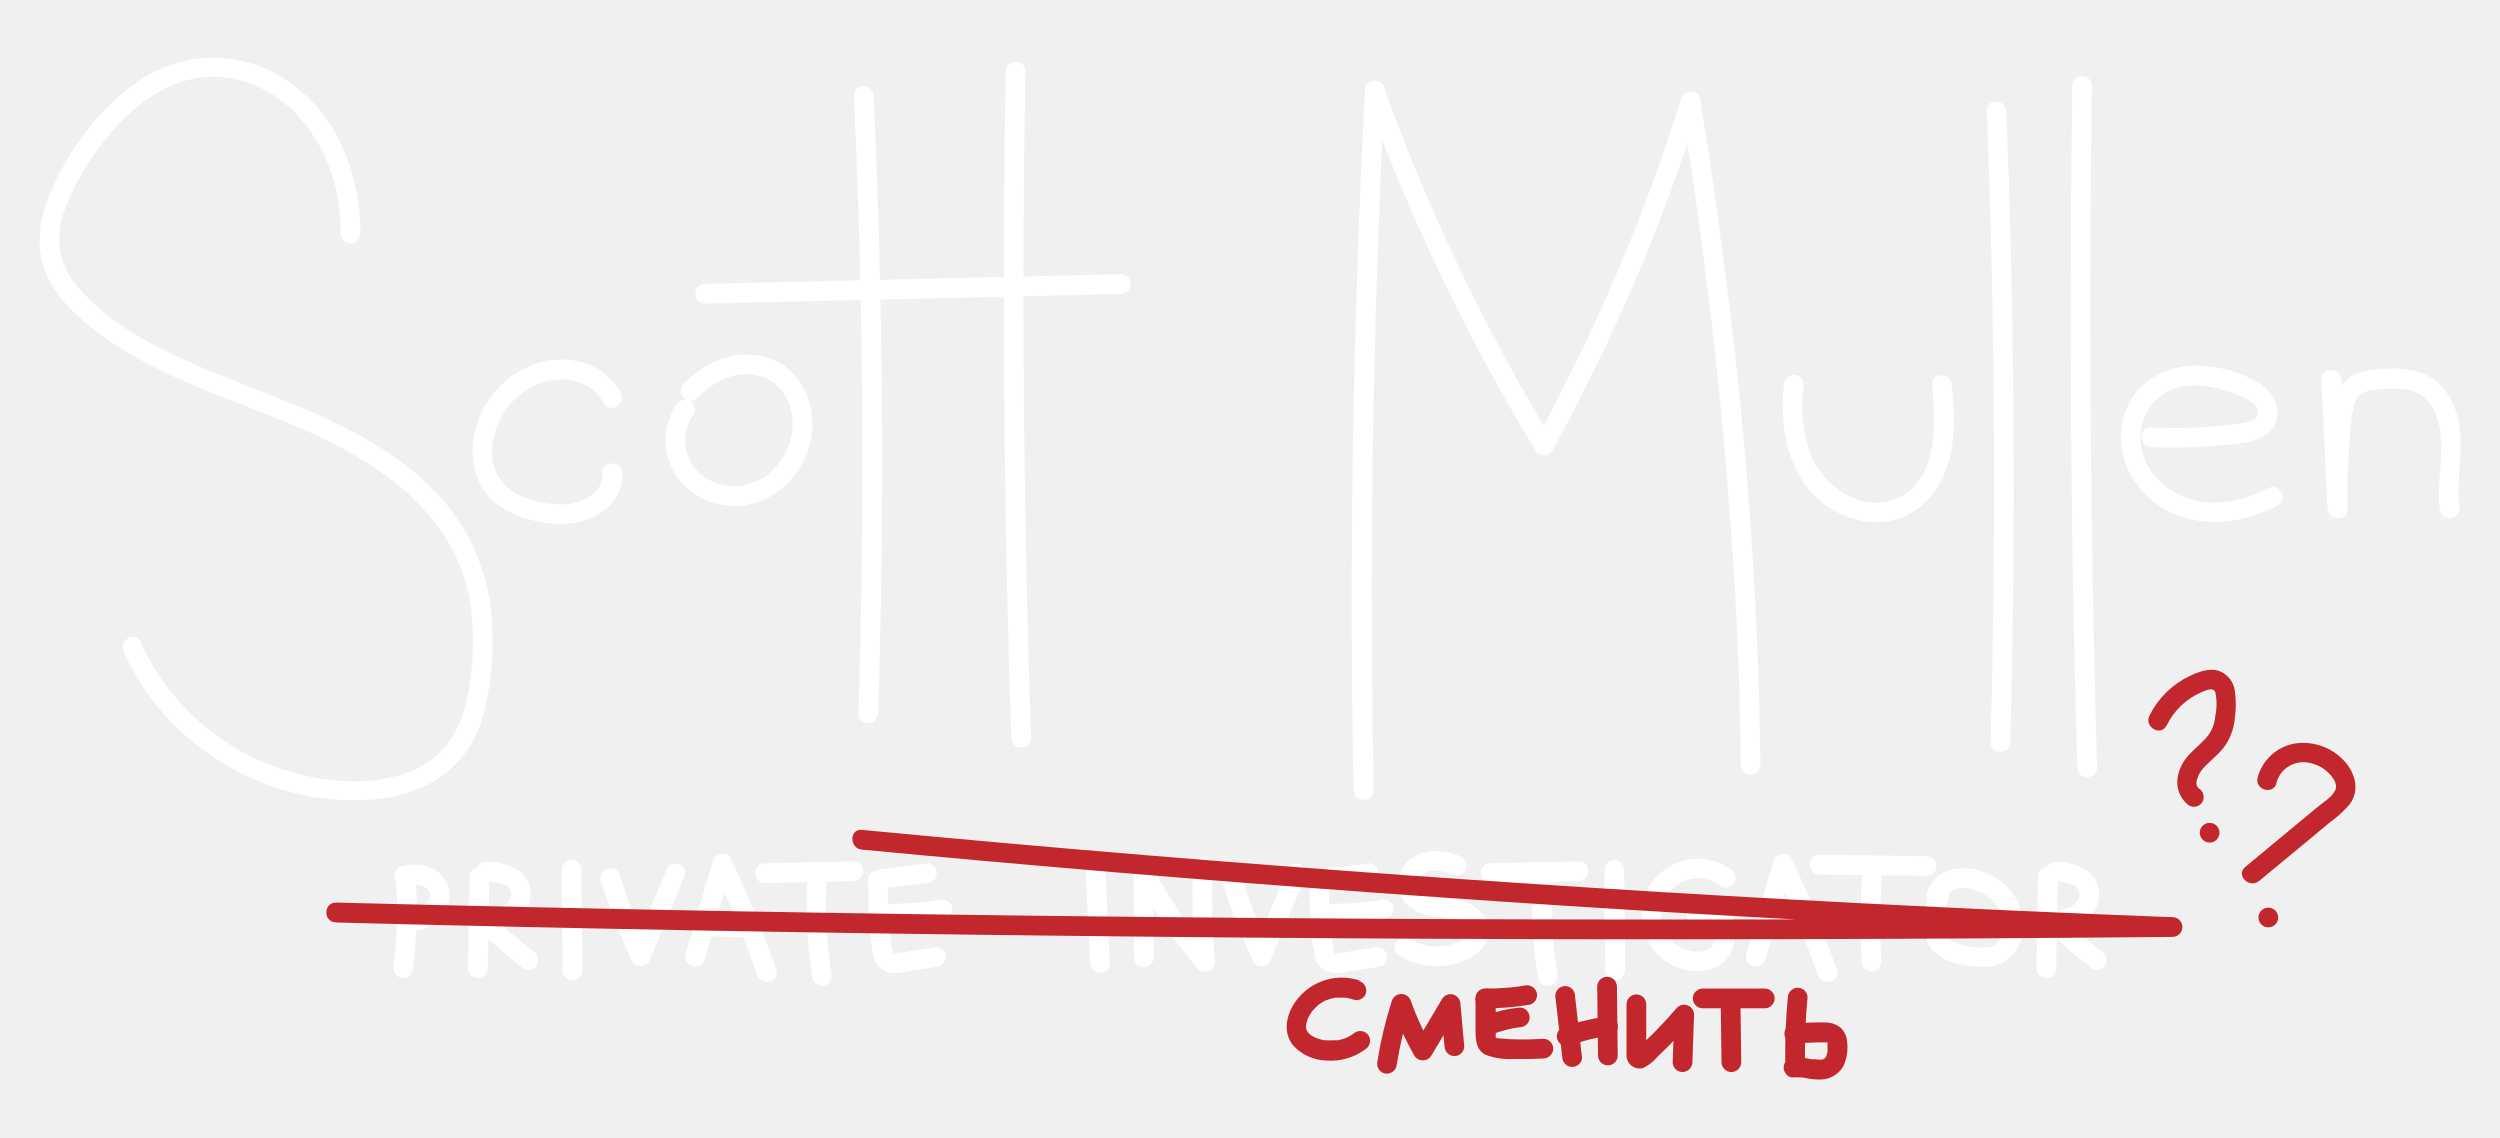
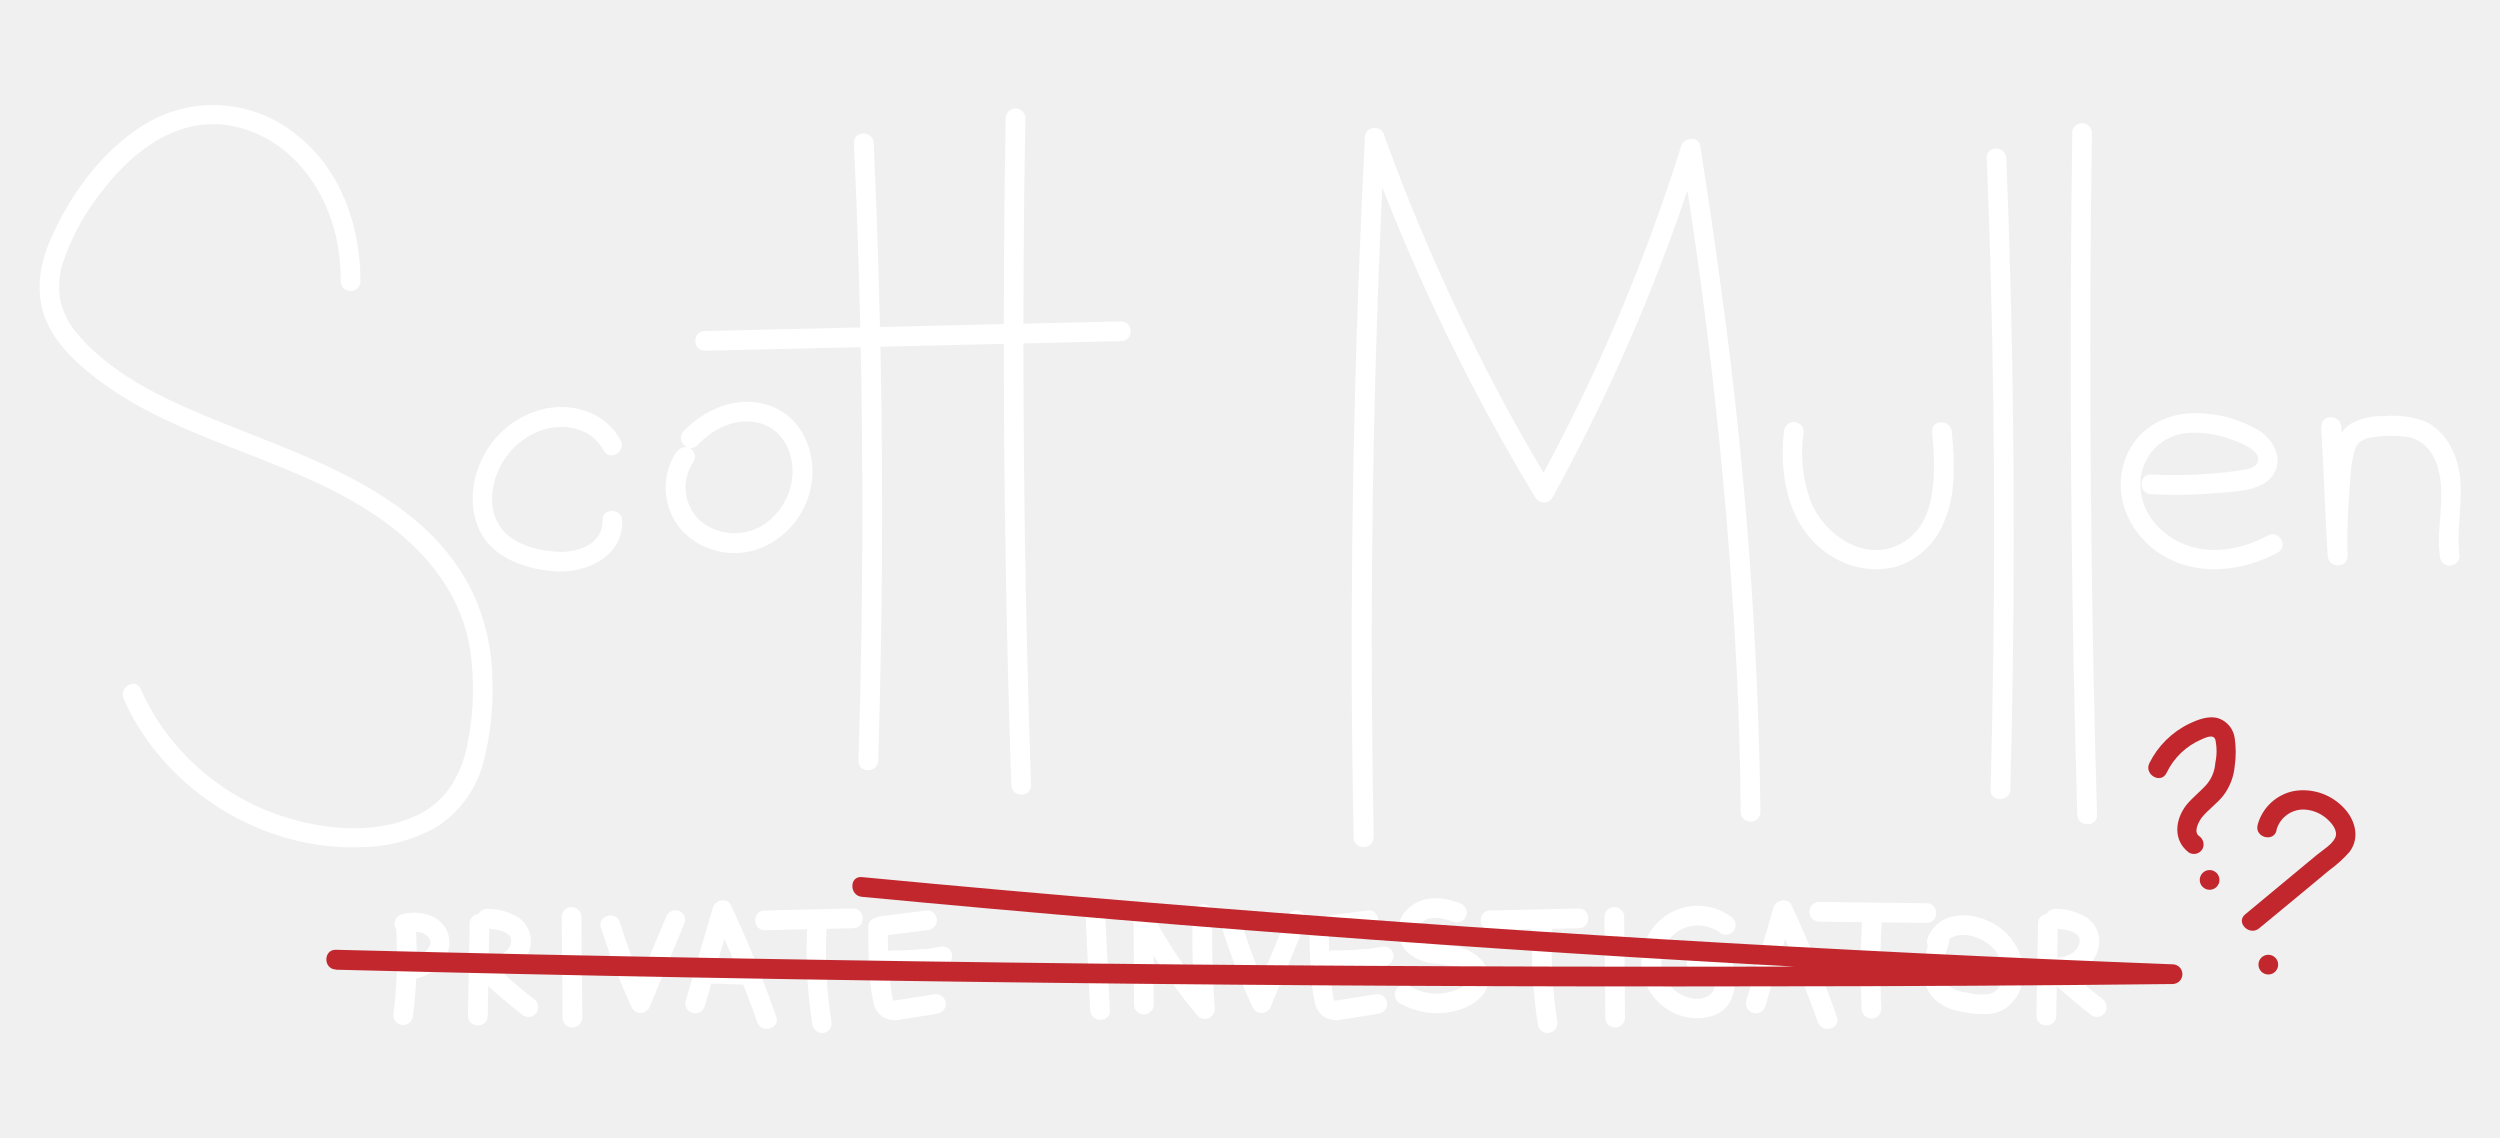
<svg xmlns="http://www.w3.org/2000/svg" id="Layer_1" data-name="Layer 1" viewBox="0 0 380.35 173.05">
  <defs>
    <style>.cls-1{fill:#fff;}.cls-2{fill:#c1272d;}</style>
  </defs>
-   <path class="cls-1" d="M54.84,35.59c0-8.4-3-17.07-9.84-22.35a20,20,0,0,0-22.13-2C16,15.06,10.63,22.32,7.61,29.44,5.9,33.49,5.31,37.88,7.19,42c1.72,3.75,5,6.57,8.25,9C29,60.93,46.8,62.87,60.06,73.39c6.41,5.08,11,11.83,11.69,20.12A41.86,41.86,0,0,1,70.92,107c-1,4.06-3.07,7.56-6.83,9.57-6.73,3.59-15.63,2.55-22.51,0A36.12,36.12,0,0,1,24.1,102.64a34.91,34.91,0,0,1-2.7-5c-.78-1.76-3.37-.23-2.59,1.52C24.91,113,39.9,122.35,55,121.71a23.44,23.44,0,0,0,11.59-3.18,16.64,16.64,0,0,0,6.91-9.62A42.48,42.48,0,0,0,74.9,96.06,31.67,31.67,0,0,0,72,83.17c-7-14.84-24.15-20.35-38.23-26C26.11,54.05,17.72,50.39,12.13,44a12.41,12.41,0,0,1-2.89-5.22,12.1,12.1,0,0,1,.5-6.58,36.49,36.49,0,0,1,6.16-10.8c4.67-6,11.63-11.07,19.6-9.42,8.51,1.77,14,9.18,15.74,17.37a31.4,31.4,0,0,1,.6,6.2,1.5,1.5,0,0,0,3,0Z" />
-   <path class="cls-1" d="M129.92,14.59q1.68,36.51,1.16,73.07-.15,10.44-.47,20.88c-.06,1.93,2.94,1.93,3,0q1.14-36.53.09-73.08-.3-10.44-.78-20.87c-.09-1.93-3.09-1.94-3,0Z" />
-   <path class="cls-1" d="M153,10.84q-.66,39.54.23,79.07.25,11.19.63,22.37c.06,1.93,3.06,1.94,3,0q-1.34-39.51-1.11-79.06.06-11.19.25-22.38c0-1.93-3-1.93-3,0Z" />
-   <path class="cls-1" d="M302.27,16.88q1.49,37.44,1,74.92-.14,10.58-.42,21.15c-.06,1.94,2.94,1.93,3,0q1-37.44.08-74.92-.27-10.58-.69-21.15c-.07-1.92-3.07-1.93-3,0Z" />
-   <path class="cls-1" d="M315.28,13.05q-.57,40.39.2,80.8.22,11.46.56,22.93c.06,1.93,3.06,1.93,3,0q-1.17-40.38-1-80.79.06-11.46.22-22.94c0-1.93-3-1.93-3,0Z" />
-   <path class="cls-1" d="M107.24,46.19l63.32-1.47c1.93,0,1.93-3,0-3l-63.32,1.47c-1.93,0-1.94,3,0,3Z" />
-   <path class="cls-1" d="M209,120.24q-.84-41.4.64-82.82.42-11.72,1-23.43l-2.95.4A305.94,305.94,0,0,0,226.9,56.9q3.21,5.88,6.7,11.63a1.52,1.52,0,0,0,2.59,0,286.69,286.69,0,0,0,22.48-52.7h-2.89A723.18,723.18,0,0,1,264.2,94.2q.54,11.07.63,22.14a1.5,1.5,0,0,0,3,0,640.56,640.56,0,0,0-5.9-79Q260.45,26.17,258.67,15c-.25-1.56-2.49-1.29-2.89,0A282.92,282.92,0,0,1,233.6,67h2.59a301.05,301.05,0,0,1-25.54-53.42,1.51,1.51,0,0,0-3,.4q-2.13,41.37-2,82.8.06,11.73.3,23.45c0,1.93,3,1.94,3,0Z" />
-   <path class="cls-1" d="M271.41,58.52c-.84,7.08.93,15.34,7.58,19.13a12.58,12.58,0,0,0,9.47,1.4,11.62,11.62,0,0,0,7.3-6.82c1.89-4.34,1.59-9.1,1.2-13.71-.16-1.91-3.16-1.93-3,0,.48,5.73,1.1,14.43-5.33,17.3-5.32,2.37-11.13-1.77-13.12-6.62a21.43,21.43,0,0,1-1.1-10.68,1.5,1.5,0,0,0-1.5-1.5,1.54,1.54,0,0,0-1.5,1.5Z" />
-   <path class="cls-1" d="M327.28,68a69.75,69.75,0,0,0,10.12-.22c2.53-.24,6.1-.23,8-2.21,2.22-2.31.78-5.61-1.54-7.17a18.71,18.71,0,0,0-8-2.67C330.4,55.07,325,57.52,323.23,63c-1.69,5.15.54,10.47,4.77,13.61,5.47,4,12.83,3.38,18.56.26,1.69-.93.18-3.52-1.52-2.59-4,2.18-9,3.08-13.27,1.08-3.62-1.69-6.3-5.12-6.1-9.23a7.76,7.76,0,0,1,7.3-7.47,16,16,0,0,1,6.36,1c1.19.4,5.2,1.8,4.05,3.73-.45.75-1.72.9-2.49,1-1.42.24-2.86.38-4.3.5a70.55,70.55,0,0,1-9.31.15c-1.93-.09-1.92,2.91,0,3Z" />
-   <path class="cls-1" d="M353.14,57.82c.44,6.52.57,13.05,1,19.57.13,1.91,3.05,2,3,0-.06-2.72,0-5.44.19-8.15.07-1.39.17-2.79.3-4.18a15.92,15.92,0,0,1,.66-3.88c.51-1.41,1.75-1.78,3.13-1.9a17.79,17.79,0,0,1,4.89,0c3,.58,4.38,3.15,4.88,5.94.72,4-.53,8.1,0,12.13a1.54,1.54,0,0,0,1.5,1.5,1.51,1.51,0,0,0,1.5-1.5c-.54-4.17.62-8.35,0-12.51-.51-3.32-2.23-6.6-5.45-8a13.82,13.82,0,0,0-6.06-.71,9.86,9.86,0,0,0-5,1.14c-2.9,1.88-2.87,6.09-3.11,9.17a106.6,106.6,0,0,0-.37,10.87h3c-.43-6.52-.56-13-1-19.57-.12-1.92-3.12-1.93-3,0Z" />
-   <path class="cls-1" d="M102.93,61.53a9.88,9.88,0,0,0,.8,12,11,11,0,0,0,12.08,2.67,12.75,12.75,0,0,0,7.66-9.79c.63-4.3-1-9.12-5-11.26-5-2.67-10.78-.6-14.45,3.26-1.34,1.4.78,3.53,2.12,2.12,2.47-2.59,6-4.35,9.64-3.27,3.28,1,4.88,4.26,4.8,7.5a9.86,9.86,0,0,1-4.72,8.07,8.23,8.23,0,0,1-9-.44A6.9,6.9,0,0,1,105.52,63a1.51,1.51,0,0,0-.54-2,1.52,1.52,0,0,0-2,.54Z" />
-   <path class="cls-1" d="M94.43,59.78c-2.17-4.1-6.9-5.7-11.29-4.88a14.1,14.1,0,0,0-9.55,7.19c-1.94,3.63-2.41,8.33-.29,12,2.23,3.85,7.07,5.31,11.25,5.61,4.68.34,10.32-2.34,10.11-7.74-.08-1.93-3.08-1.94-3,0,.13,3.4-3.51,4.83-6.37,4.78-3.07-.06-7.12-1-9.05-3.61s-1.62-6.1-.4-8.81a11.34,11.34,0,0,1,6.29-6c3.55-1.29,7.83-.56,9.71,3,.9,1.71,3.49.19,2.59-1.51Z" />
-   <path class="cls-1" d="M60.28,134.28a70.08,70.08,0,0,1-.44,13,1.52,1.52,0,0,0,1.5,1.5,1.54,1.54,0,0,0,1.5-1.5,70.08,70.08,0,0,0,.44-13,1.54,1.54,0,0,0-1.5-1.5,1.51,1.51,0,0,0-1.5,1.5Z" />
-   <path class="cls-1" d="M61.86,134.72l.49-.1c.17,0,.16,0,0,0l.25,0a5,5,0,0,1,.86,0c.15,0,.36,0,.09,0a4.1,4.1,0,0,1,.48.1,1.77,1.77,0,0,1,.46.15l-.17-.07.17.09a3.87,3.87,0,0,1,.34.21c.27.16-.19-.2,0,0l.28.27c.11.13.09.1,0-.07l.11.16.14.25q.1.22,0-.09a1.27,1.27,0,0,1,.06.18,2.29,2.29,0,0,0,.07.28c0-.24,0-.27,0-.11a1.92,1.92,0,0,1,0,.24c0,.17,0,.15,0-.06a4.32,4.32,0,0,1-.16.56c.08-.17.09-.19,0,0l-.11.21-.18.3-.12.17c.13-.16.14-.18,0-.06a3.33,3.33,0,0,1-.25.28,3.07,3.07,0,0,1-.26.25l-.16.14.05,0a1.35,1.35,0,0,0-.26.18l-.36.21-.33.16.11-.05-.2.07a4.38,4.38,0,0,1-.71.19l-.2,0c.22,0,.25,0,.08,0l-.42,0a1.51,1.51,0,0,0-1.5,1.5,1.53,1.53,0,0,0,1.5,1.5,6.72,6.72,0,0,0,5.79-3.38,4.4,4.4,0,0,0,.21-4A4.72,4.72,0,0,0,65.52,132a7.3,7.3,0,0,0-4.46-.21,1.52,1.52,0,0,0-1,1.85,1.54,1.54,0,0,0,1.84,1.05Z" />
-   <path class="cls-1" d="M71.45,133.33l-.25,14c0,1.93,3,1.93,3,0l.25-14c0-1.93-3-1.93-3,0Z" />
-   <path class="cls-1" d="M74.05,134.09c1.28.1,4.07.37,3.7,2.19s-2.59,2.24-4.12,2.4a1.52,1.52,0,0,0-1.06,2.56,83.66,83.66,0,0,0,7.06,6.1,1.5,1.5,0,1,0,1.51-2.59,78.29,78.29,0,0,1-6.45-5.63l-1.06,2.56c3.08-.33,6.61-1.56,7.1-5.09a4.36,4.36,0,0,0-1.78-4.1,8.88,8.88,0,0,0-4.9-1.4,1.51,1.51,0,0,0-1.5,1.5,1.53,1.53,0,0,0,1.5,1.5Z" />
-   <path class="cls-1" d="M310.07,133.33l-.24,14c0,1.93,3,1.93,3,0l.24-14c0-1.93-3-1.93-3,0Z" />
-   <path class="cls-1" d="M312.68,134.09c1.28.1,4.06.37,3.69,2.19s-2.59,2.24-4.11,2.4a1.52,1.52,0,0,0-1.06,2.56,83.53,83.53,0,0,0,7.05,6.1,1.5,1.5,0,1,0,1.52-2.59,75.13,75.13,0,0,1-6.45-5.63l-1.06,2.56c3.07-.33,6.61-1.56,7.09-5.09a4.36,4.36,0,0,0-1.78-4.1,8.85,8.85,0,0,0-4.89-1.4,1.5,1.5,0,0,0,0,3Z" />
-   <path class="cls-1" d="M85.46,132.32l.13,15.32a1.5,1.5,0,0,0,3,0l-.13-15.32a1.5,1.5,0,0,0-3,0Z" />
-   <path class="cls-1" d="M244.1,132.32l.13,15.32a1.5,1.5,0,0,0,3,0l-.13-15.32a1.5,1.5,0,0,0-3,0Z" />
-   <path class="cls-1" d="M91.44,134a99.45,99.45,0,0,0,4.73,12.26,1.49,1.49,0,0,0,1.5.71,1.53,1.53,0,0,0,1.24-1.07l5.26-12.63a1.5,1.5,0,0,0-1-1.84,1.53,1.53,0,0,0-1.84,1.05L96,145.05l2.74-.36a89.83,89.83,0,0,1-4.42-11.53c-.57-1.84-3.47-1.06-2.9.79Z" />
-   <path class="cls-1" d="M185.91,134a97.88,97.88,0,0,0,4.73,12.26,1.49,1.49,0,0,0,1.5.71,1.53,1.53,0,0,0,1.24-1.07l5.26-12.63a1.51,1.51,0,0,0-1-1.84,1.53,1.53,0,0,0-1.84,1.05l-5.26,12.62,2.74-.36a91.38,91.38,0,0,1-4.43-11.53c-.56-1.84-3.46-1.06-2.89.79Z" />
-   <path class="cls-1" d="M107.2,146l4.15-14.24-2.74.36q3.69,8,6.6,16.23c.64,1.81,3.53,1,2.89-.8q-3-8.62-6.9-16.95c-.56-1.22-2.4-.79-2.74.36l-4.15,14.24a1.5,1.5,0,0,0,2.89.8Z" />
-   <path class="cls-1" d="M107,142.41l7.14.24a1.5,1.5,0,0,0,1.5-1.5,1.54,1.54,0,0,0-1.5-1.5l-7.14-.24a1.5,1.5,0,0,0,0,3Z" />
-   <path class="cls-1" d="M268.56,146l4.16-14.24-2.75.36q3.69,8,6.6,16.23c.64,1.81,3.54,1,2.89-.8q-3-8.62-6.9-16.95c-.56-1.22-2.4-.79-2.74.36l-4.15,14.24a1.5,1.5,0,0,0,2.89.8Z" />
-   <path class="cls-1" d="M268.36,142.41l7.14.24a1.5,1.5,0,0,0,1.5-1.5,1.53,1.53,0,0,0-1.5-1.5l-7.14-.24a1.5,1.5,0,0,0-1.5,1.5,1.52,1.52,0,0,0,1.5,1.5Z" />
-   <path class="cls-1" d="M129.8,131.05l-13.45.29c-1.92,0-1.93,3,0,3l13.45-.29c1.93-.05,1.93-3.05,0-3Z" />
-   <path class="cls-1" d="M122.84,133.34a70.91,70.91,0,0,0,.79,15.54,1.51,1.51,0,0,0,1.84,1.05,1.53,1.53,0,0,0,1-1.85,67.33,67.33,0,0,1-.68-14.74c.11-1.93-2.89-1.92-3,0Z" />
-   <path class="cls-1" d="M240.18,131.05l-13.45.29c-1.92,0-1.93,3,0,3l13.45-.29c1.93-.05,1.93-3.05,0-3Z" />
-   <path class="cls-1" d="M233.22,133.34a70.91,70.91,0,0,0,.79,15.54,1.51,1.51,0,0,0,1.84,1.05,1.53,1.53,0,0,0,1.05-1.85,66.72,66.72,0,0,1-.68-14.74c.11-1.93-2.89-1.92-3,0Z" />
-   <path class="cls-1" d="M132.09,133.85c0,2,0,3.91.14,5.86a32.84,32.84,0,0,0,.65,5.69,3.6,3.6,0,0,0,1.29,2.08,3.71,3.71,0,0,0,2.89.48c1.91-.28,3.82-.62,5.73-.92a1.52,1.52,0,0,0,1.05-1.85,1.53,1.53,0,0,0-1.84-1.05l-4.81.78-.95.14c-.27,0-.2.08-.35,0,0,0-.07-.23-.12-.42a7,7,0,0,1-.14-.8,66.1,66.1,0,0,1-.54-10c0-1.93-3-1.93-3,0Z" />
-   <path class="cls-1" d="M135.76,140.46a37.53,37.53,0,0,0,8.05-.74,1.5,1.5,0,0,0,1-1.84,1.54,1.54,0,0,0-1.84-1c-.63.13-1.27.23-1.9.33l-.19,0-.44.05-1,.09a36.34,36.34,0,0,1-3.76.13,1.5,1.5,0,0,0-1.5,1.5,1.54,1.54,0,0,0,1.5,1.5Z" />
-   <path class="cls-1" d="M134.23,135.19l6.81-.85a1.74,1.74,0,0,0,1.06-.44,1.56,1.56,0,0,0,.44-1.06c0-.73-.67-1.61-1.5-1.5l-6.81.85a1.61,1.61,0,0,0-1.06.44,1.52,1.52,0,0,0-.44,1.06c0,.73.66,1.61,1.5,1.5Z" />
-   <path class="cls-1" d="M199.24,133.85q-.06,2.94.14,5.86a32.84,32.84,0,0,0,.65,5.69,3.57,3.57,0,0,0,1.3,2.08,3.68,3.68,0,0,0,2.88.48c1.91-.28,3.82-.62,5.73-.92a1.51,1.51,0,0,0,1.05-1.85,1.53,1.53,0,0,0-1.84-1.05l-4.81.78-1,.14c-.27,0-.2.08-.34,0s-.08-.23-.13-.42-.1-.53-.14-.8a66.1,66.1,0,0,1-.54-10c0-1.93-3-1.93-3,0Z" />
-   <path class="cls-1" d="M202.91,140.46a37.53,37.53,0,0,0,8.05-.74,1.51,1.51,0,0,0,1-1.84,1.55,1.55,0,0,0-1.85-1c-.63.13-1.26.23-1.9.33l-.19,0-.44.05-1,.09a36.24,36.24,0,0,1-3.76.13,1.51,1.51,0,0,0-1.5,1.5,1.54,1.54,0,0,0,1.5,1.5Z" />
-   <path class="cls-1" d="M201.38,135.19l6.81-.85a1.74,1.74,0,0,0,1.06-.44,1.56,1.56,0,0,0,.44-1.06c0-.73-.67-1.61-1.5-1.5l-6.81.85a1.63,1.63,0,0,0-1.06.44,1.52,1.52,0,0,0-.44,1.06c0,.73.67,1.61,1.5,1.5Z" />
-   <path class="cls-1" d="M165.13,131.47l.73,15.06c.09,1.93,3.09,1.94,3,0l-.73-15.06c-.09-1.92-3.09-1.93-3,0Z" />
-   <path class="cls-1" d="M175.53,145.64l-.06-13.08-2.79.76a80.7,80.7,0,0,0,9.58,14.1,1.51,1.51,0,0,0,2.56-1.06,137.76,137.76,0,0,1-.35-14.51c.06-1.93-2.94-1.93-3,0a137.76,137.76,0,0,0,.35,14.51l2.56-1.06a77.32,77.32,0,0,1-9.11-13.49,1.51,1.51,0,0,0-2.8.75l.06,13.08a1.5,1.5,0,0,0,3,0Z" />
-   <path class="cls-1" d="M222.05,130.21c-2.59-1-5.76-1.2-7.88.9a4.5,4.5,0,0,0,.16,6.77,7.31,7.31,0,0,0,3.3,1.47,21.71,21.71,0,0,1,4.34.7c.68.27,1.5.92,1.52,1.57,0,.81-1,1.42-1.75,1.74a8.14,8.14,0,0,1-7.34-.54,1.5,1.5,0,0,0-1.51,2.59,11.27,11.27,0,0,0,7.79,1.38c2.42-.43,5.38-1.88,5.76-4.59.42-3-2.47-5-5.09-5.38a25.37,25.37,0,0,1-4-.63c-.78-.26-1.6-.77-1.71-1.55a1.78,1.78,0,0,1,.38-1.13,2.69,2.69,0,0,1,1-.81c1.33-.56,2.91-.08,4.18.4a1.51,1.51,0,0,0,1.85-1,1.53,1.53,0,0,0-1-1.84Z" />
-   <path class="cls-1" d="M263.29,132.25a8.56,8.56,0,1,0-8.6,14.72c2.79,1.29,7,1.17,8.59-1.92A7.33,7.33,0,0,0,264,142a4.57,4.57,0,0,0-.58-2.88c-1.32-1.91-3.69-1.75-5.67-1.26s-1.09,3.35.79,2.89a4.83,4.83,0,0,1,1.88-.24c-.2,0,.42.18.27.1.07,0,.27.2.25.15a3.62,3.62,0,0,1,0,1.67,2.67,2.67,0,0,1-.41,1.41,2.87,2.87,0,0,1-2,.94,5,5,0,0,1-2.76-.64,5.63,5.63,0,0,1-3-4.6,5.58,5.58,0,0,1,9.06-4.69,1.5,1.5,0,0,0,1.51-2.59Z" />
-   <path class="cls-1" d="M276.78,133.05l16.34.2a1.5,1.5,0,0,0,0-3l-16.34-.2c-1.93,0-1.93,3,0,3Z" />
-   <path class="cls-1" d="M283.31,132.74a115.41,115.41,0,0,0-.08,13.54,1.53,1.53,0,0,0,1.5,1.5,1.51,1.51,0,0,0,1.5-1.5,115.41,115.41,0,0,1,.08-13.54,1.5,1.5,0,0,0-3,0Z" />
-   <path class="cls-1" d="M293.64,135.61c-1,3-1.83,6.6.6,9.17a7.34,7.34,0,0,0,4.06,1.92,13.29,13.29,0,0,0,4.86.31c3.18-.58,5-3.91,4.65-6.95a8.8,8.8,0,0,0-5.26-7.07,8.62,8.62,0,0,0-5.64-.71,5.25,5.25,0,0,0-3.69,3.42,1.51,1.51,0,0,0,1,1.84,1.54,1.54,0,0,0,1.85-1,2.26,2.26,0,0,1,1.7-1.34,5.54,5.54,0,0,1,3.23.43,6,6,0,0,1,3.73,4.3c.35,1.74-.37,3.84-2.2,4.2a9,9,0,0,1-3.1-.2,6.68,6.68,0,0,1-2.78-.92c-2-1.46-.84-4.57-.16-6.55a1.5,1.5,0,1,0-2.89-.8Z" />
-   <path class="cls-2" d="M51.1,140.35q54.65,1.4,109.31,2,54.38.65,108.76.54,30.69-.06,61.36-.35a1.5,1.5,0,0,0,0-3q-39-1.48-77.91-3.83t-77.81-5.56q-21.87-1.81-43.7-3.89c-1.92-.18-1.9,2.82,0,3q38.83,3.69,77.74,6.53t77.86,4.8q21.9,1.11,43.82,1.95v-3q-54.66.51-109.33.3-54.37-.23-108.76-1.19-30.68-.56-61.34-1.33c-1.93,0-1.93,3,0,3Z" />
-   <path class="cls-2" d="M329.66,110.33a10.45,10.45,0,0,1,5.23-5c.66-.28,1.81-.86,2.15,0a8.49,8.49,0,0,1,0,3.55,5.72,5.72,0,0,1-1.49,3.49c-.94,1-2,1.82-2.89,2.9-1.77,2.24-2.1,5.4.37,7.27a1.5,1.5,0,0,0,2.05-.53,1.55,1.55,0,0,0-.54-2.06c-.87-.66,0-2.2.43-2.79,1-1.23,2.29-2.11,3.27-3.33A8.61,8.61,0,0,0,340,109.3a14.56,14.56,0,0,0,0-4.22,3.72,3.72,0,0,0-2.4-3c-1.51-.5-3.15.15-4.51.79a13.17,13.17,0,0,0-6.07,6c-.86,1.72,1.73,3.24,2.59,1.51Z" />
-   <path class="cls-2" d="M336.17,128.19a1.5,1.5,0,0,0,0-3,1.5,1.5,0,0,0,0,3Z" />
-   <path class="cls-2" d="M346.33,119.13A4.23,4.23,0,0,1,351,116a5.66,5.66,0,0,1,3.08,1.42c.73.66,1.66,1.78,1.2,2.82s-2,1.94-2.85,2.67l-3.62,3-7.23,6c-1.49,1.23.64,3.34,2.12,2.12l7.1-5.87,3.61-3a17.84,17.84,0,0,0,3.05-2.77c1.75-2.32.73-5.26-1.26-7.07a8.49,8.49,0,0,0-7.16-2.19,7.15,7.15,0,0,0-5.57,5.19c-.46,1.88,2.43,2.68,2.89.8Z" />
-   <path class="cls-2" d="M345.1,141.09a1.5,1.5,0,0,0,0-3,1.5,1.5,0,0,0,0,3Z" />
-   <path class="cls-2" d="M206.85,149.17a8.64,8.64,0,0,0-10.2,3.91c-1.07,1.91-1.34,4.24.11,6a7.12,7.12,0,0,0,5,2.27,8.81,8.81,0,0,0,5.95-1.7,1.55,1.55,0,0,0,.54-2.05,1.52,1.52,0,0,0-2.06-.54,7.74,7.74,0,0,1-.87.58l-.46.23c-.16.08,0,0,0,0l-.27.11a8.94,8.94,0,0,1-1,.29l-.29,0s-.25,0-.1,0h-.1l-.37,0a9,9,0,0,1-1,0c-.18,0,0,0,0,0l-.23,0-.58-.13-.5-.16-.27-.1s.19.09,0,0a3.68,3.68,0,0,1-.44-.23c-.07,0-.47-.32-.27-.16a2.82,2.82,0,0,1-.36-.33l-.13-.15s.11.17,0,0-.23-.43-.14-.2a2.63,2.63,0,0,1-.09-.3c0-.07-.05-.24,0-.07a1.84,1.84,0,0,1,.07-.88,3.5,3.5,0,0,1,.17-.55c.06-.16,0,0,0,0l.12-.26a9.61,9.61,0,0,1,.53-.87s.17-.23,0,0a1.15,1.15,0,0,0,.14-.17c.13-.14.26-.29.4-.42s.24-.24.37-.35l.17-.14,0,0a6.52,6.52,0,0,1,.87-.53l.26-.13.07,0a6.45,6.45,0,0,1,.62-.21l.64-.14c.26-.05-.19,0,.08,0l.33,0c.22,0,.43,0,.65,0h.25l.29,0a7.62,7.62,0,0,1,1.23.31,1.5,1.5,0,0,0,1.84-1,1.53,1.53,0,0,0-1.05-1.85Z" />
-   <path class="cls-2" d="M212.45,162.25a61.08,61.08,0,0,1,2.2-9.16h-2.9a46.24,46.24,0,0,0,3.43,7.51,1.52,1.52,0,0,0,2.59,0l4.22-7.1-2.8-.76.58,6.44a1.54,1.54,0,0,0,1.5,1.5,1.51,1.51,0,0,0,1.5-1.5l-.58-6.44a1.54,1.54,0,0,0-1.1-1.44,1.52,1.52,0,0,0-1.69.68l-4.22,7.1h2.59a40.83,40.83,0,0,1-3.12-6.79,1.52,1.52,0,0,0-2.9,0,62.6,62.6,0,0,0-2.19,9.16,1.55,1.55,0,0,0,1.05,1.85,1.52,1.52,0,0,0,1.84-1.05Z" />
-   <path class="cls-2" d="M224.49,151.9l0,4.45c0,1.53-.07,3.3,1.51,4.12a10.48,10.48,0,0,0,4.28.65c1.51,0,3,0,4.53-.08a1.53,1.53,0,0,0,1.5-1.5,1.51,1.51,0,0,0-1.5-1.5c-1.33.09-2.67.12-4,.09q-1,0-1.92-.09l-1-.08c-.29,0,.14,0,0,0s-.24-.07-.36-.09.22.11,0,0,.14.18-.06-.06c.1.12.13.28.09.05,0,.22,0,0,0-.1,0-.63,0-1.27,0-1.9l0-3.94a1.51,1.51,0,0,0-1.5-1.5,1.54,1.54,0,0,0-1.5,1.5Z" />
-   <path class="cls-2" d="M227.15,157.3a19.22,19.22,0,0,1,3.89-1l-.4.05.58-.06a1.66,1.66,0,0,0,1.06-.44,1.52,1.52,0,0,0,.44-1.06,1.54,1.54,0,0,0-.44-1.06,1.44,1.44,0,0,0-1.06-.44,20.29,20.29,0,0,0-4.87,1.07,1.62,1.62,0,0,0-.89.69,1.57,1.57,0,0,0-.16,1.16,1.52,1.52,0,0,0,1.85,1Z" />
-   <path class="cls-2" d="M226,153.4a37.64,37.64,0,0,0,6.79-.56,1.51,1.51,0,0,0,1-1.85,1.55,1.55,0,0,0-1.84-1.05l-.79.13-.43.06.15,0-.24,0c-.51.07-1,.12-1.53.16-1,.08-2.1.11-3.15.1a1.5,1.5,0,0,0,0,3Z" />
-   <path class="cls-2" d="M236.62,151.52l1.06,9.31a1.54,1.54,0,0,0,1.5,1.5c.74,0,1.6-.66,1.5-1.5l-1.06-9.31a1.5,1.5,0,1,0-3,0Z" />
-   <path class="cls-2" d="M238.77,159.09a29.23,29.23,0,0,1,3-.93c.5-.12,1-.23,1.49-.33l.81-.14.35-.05.23,0c-.2,0-.22,0,0,0a1.59,1.59,0,0,0,1.06-.44,1.5,1.5,0,0,0,.44-1.06c0-.72-.66-1.6-1.5-1.5A31,31,0,0,0,238,156.2a1.5,1.5,0,1,0,.8,2.89Z" />
-   <path class="cls-2" d="M243,150.11l.12,10.47a1.5,1.5,0,0,0,3,0L246,150.11a1.5,1.5,0,0,0-3,0Z" />
-   <path class="cls-2" d="M247.46,152.79V158c0,.85,0,1.71,0,2.55a2,2,0,0,0,2.5,1.95,6.75,6.75,0,0,0,2.22-1.73c.6-.57,1.19-1.15,1.77-1.73,1.16-1.18,2.27-2.39,3.35-3.65l-2.56-1.06-.26,7.27a1.5,1.5,0,0,0,1.5,1.5,1.52,1.52,0,0,0,1.5-1.5l.26-7.27a1.52,1.52,0,0,0-2.56-1.06q-1.53,1.78-3.18,3.47c-.54.55-1.08,1.09-1.64,1.62l-.84.79-.43.39-.24.22a.76.76,0,0,1,.74-.14l.66.38a.84.84,0,0,1,.21.55v-.12c0-.17,0-.35,0-.52v-7.12a1.5,1.5,0,0,0-3,0Z" />
-   <path class="cls-2" d="M261.8,153.3l.11,8.3a1.5,1.5,0,0,0,3,0l-.11-8.3a1.5,1.5,0,0,0-3,0Z" />
-   <path class="cls-2" d="M259.05,153.4h9.44a1.5,1.5,0,0,0,0-3h-9.44a1.5,1.5,0,0,0,0,3Z" />
-   <path class="cls-2" d="M272,151.77a87.73,87.73,0,0,0-.39,9.45,1.5,1.5,0,0,0,3,0,87.73,87.73,0,0,1,.39-9.45,1.5,1.5,0,0,0-1.5-1.5,1.54,1.54,0,0,0-1.5,1.5Z" />
-   <path class="cls-2" d="M273,158.8c1.21-.12,2.44-.19,3.66-.21h.84l.37,0s.22,0,0,0,.08,0,.1,0l.15,0c.16,0-.11,0-.12-.06.15.08,0,.09-.05-.06a.43.43,0,0,0,.1.09c.12.09-.11-.1-.09-.12l.09.16s-.1-.3-.06-.15a1.21,1.21,0,0,0,.05.18,1.62,1.62,0,0,0,0,.19c0,.16,0-.16,0-.16a2,2,0,0,0,0,.34c0,.22,0,.45,0,.68l0,.35c0,.27.06-.33,0,0a5.39,5.39,0,0,1-.18.66c0,.15.06-.13.06-.13a1.31,1.31,0,0,0-.09.17,1.94,1.94,0,0,0-.15.24c.09-.23.16-.18.05-.08l-.1.1c-.09.11.08-.07.11-.08s-.15.11-.21.14a.4.4,0,0,0-.13.07s.34-.12.08,0l-.29.09a1.2,1.2,0,0,0-.2,0s.31,0,.14,0l-.41,0c-.26,0-.53-.07-.78-.05.05,0,.35.06,0,0l-.25,0-.52-.09a8.15,8.15,0,0,0-2.31-.15,1.66,1.66,0,0,0-1.06.44,1.52,1.52,0,0,0-.44,1.06c0,.73.67,1.61,1.5,1.5a5,5,0,0,1,1,0,1.15,1.15,0,0,1,.26,0c-.05,0-.32,0,0,0l.58.09a10.35,10.35,0,0,0,2.08.23,4.07,4.07,0,0,0,3.65-2,6.8,6.8,0,0,0,.58-3.85,3.17,3.17,0,0,0-.95-2,3.57,3.57,0,0,0-2.32-.83,32.91,32.91,0,0,0-4.76.2,1.53,1.53,0,0,0-1.5,1.5,1.51,1.51,0,0,0,1.5,1.5Z" />
+   <path class="cls-1" d="M54.84,42.77c0-8.41-3-17.07-9.84-22.35a20,20,0,0,0-22.13-2C16,22.24,10.63,29.5,7.61,36.62c-1.71,4-2.3,8.44-.42,12.54,1.72,3.74,5,6.56,8.25,9C29,68.11,46.8,70,60.06,80.57c6.41,5.08,11,11.83,11.69,20.12a41.88,41.88,0,0,1-.83,13.44c-1,4.06-3.07,7.56-6.83,9.57-6.73,3.58-15.63,2.55-22.51,0A36.12,36.12,0,0,1,24.1,109.81a35.34,35.34,0,0,1-2.7-5c-.78-1.76-3.37-.24-2.59,1.51,6.1,13.81,21.09,23.2,36.2,22.56a23.54,23.54,0,0,0,11.59-3.18,16.63,16.63,0,0,0,6.91-9.63,42.41,42.41,0,0,0,1.39-12.84A31.63,31.63,0,0,0,72,90.35C65,75.51,47.88,70,33.8,64.32c-7.69-3.09-16.08-6.76-21.67-13.1A12.39,12.39,0,0,1,9.24,46a12.07,12.07,0,0,1,.5-6.57A36.54,36.54,0,0,1,15.9,28.61c4.67-6,11.63-11.06,19.6-9.41C44,21,49.55,28.38,51.24,36.56a31.57,31.57,0,0,1,.6,6.21,1.5,1.5,0,0,0,3,0Z" />
+   <path class="cls-1" d="M129.92,21.76q1.68,36.51,1.16,73.08-.15,10.44-.47,20.88c-.06,1.93,2.94,1.93,3,0q1.14-36.54.09-73.09-.3-10.44-.78-20.87c-.09-1.92-3.09-1.93-3,0Z" />
+   <path class="cls-1" d="M153,18q-.66,39.53.23,79.07.25,11.19.63,22.37c.06,1.93,3.06,1.93,3,0Q155.51,80,155.73,40.39,155.79,29.2,156,18a1.5,1.5,0,0,0-3,0Z" />
+   <path class="cls-1" d="M302.27,24.06q1.49,37.44,1,74.91-.14,10.59-.42,21.16c-.06,1.93,2.94,1.93,3,0q1-37.45.08-74.93-.27-10.58-.69-21.14c-.07-1.93-3.07-1.94-3,0Z" />
+   <path class="cls-1" d="M315.28,20.23q-.57,40.39.2,80.79.22,11.48.56,22.94c.06,1.92,3.06,1.93,3,0q-1.17-40.39-1-80.79.06-11.47.22-22.94a1.5,1.5,0,0,0-3,0Z" />
+   <path class="cls-1" d="M107.24,53.36l63.32-1.46c1.93,0,1.93-3,0-3l-63.32,1.46c-1.93,0-1.94,3,0,3Z" />
+   <path class="cls-1" d="M209,127.42q-.84-41.42.64-82.82.42-11.73,1-23.43l-2.95.4A307,307,0,0,0,226.9,64.08q3.21,5.88,6.7,11.62a1.51,1.51,0,0,0,2.59,0A286.69,286.69,0,0,0,258.67,23h-2.89a723.1,723.1,0,0,1,8.42,78.38q.54,11.06.63,22.14a1.5,1.5,0,0,0,3,0,640.42,640.42,0,0,0-5.9-79q-1.49-11.19-3.26-22.33c-.25-1.55-2.49-1.29-2.89,0a282.72,282.72,0,0,1-22.18,52h2.59a301.05,301.05,0,0,1-25.54-53.42,1.51,1.51,0,0,0-3,.4q-2.13,41.36-2,82.8.06,11.73.3,23.45c0,1.93,3,1.93,3,0Z" />
+   <path class="cls-1" d="M271.41,65.7c-.84,7.08.93,15.34,7.58,19.12a12.63,12.63,0,0,0,9.47,1.41,11.65,11.65,0,0,0,7.3-6.82c1.89-4.34,1.59-9.11,1.2-13.72-.16-1.91-3.16-1.92-3,0,.48,5.73,1.1,14.44-5.33,17.31-5.32,2.37-11.13-1.78-13.12-6.62a21.44,21.44,0,0,1-1.1-10.68,1.5,1.5,0,0,0-1.5-1.5,1.54,1.54,0,0,0-1.5,1.5Z" />
+   <path class="cls-1" d="M327.28,75.18A71.2,71.2,0,0,0,337.4,75c2.53-.24,6.1-.23,8-2.22,2.22-2.3.78-5.61-1.54-7.17a18.7,18.7,0,0,0-8-2.66c-5.48-.67-10.84,1.78-12.65,7.25-1.69,5.14.54,10.47,4.77,13.6,5.47,4,12.83,3.39,18.56.26,1.69-.92.18-3.51-1.52-2.59-4,2.18-9,3.09-13.27,1.09-3.62-1.69-6.3-5.12-6.1-9.23a7.76,7.76,0,0,1,7.3-7.47,16,16,0,0,1,6.36.94c1.19.41,5.2,1.81,4.05,3.74-.45.75-1.72.9-2.49,1-1.42.25-2.86.39-4.3.51a70.55,70.55,0,0,1-9.31.15c-1.93-.1-1.92,2.9,0,3Z" />
+   <path class="cls-1" d="M353.14,65c.44,6.52.57,13.06,1,19.58.13,1.9,3.05,1.94,3,0-.06-2.72,0-5.44.19-8.15.07-1.4.17-2.79.3-4.18a16,16,0,0,1,.66-3.89c.51-1.4,1.75-1.78,3.13-1.89a17.79,17.79,0,0,1,4.89,0c3,.59,4.38,3.15,4.88,5.94.72,4-.53,8.1,0,12.14a1.54,1.54,0,0,0,1.5,1.5,1.51,1.51,0,0,0,1.5-1.5c-.54-4.17.62-8.35,0-12.52-.51-3.32-2.23-6.6-5.45-8a14,14,0,0,0-6.06-.72,9.86,9.86,0,0,0-5,1.14c-2.9,1.88-2.87,6.1-3.11,9.18a106.6,106.6,0,0,0-.37,10.87h3c-.43-6.52-.56-13.06-1-19.58-.12-1.91-3.12-1.93-3,0Z" />
+   <path class="cls-1" d="M102.93,68.7a9.88,9.88,0,0,0,.8,12,11,11,0,0,0,12.08,2.67,12.73,12.73,0,0,0,7.66-9.78c.63-4.3-1-9.12-5-11.27-5-2.66-10.78-.59-14.45,3.27-1.34,1.4.78,3.52,2.12,2.12,2.47-2.6,6-4.36,9.64-3.27,3.28,1,4.88,4.25,4.8,7.5A9.86,9.86,0,0,1,115.9,80a8.25,8.25,0,0,1-9-.45,6.89,6.89,0,0,1-1.35-9.35,1.51,1.51,0,0,0-.54-2,1.53,1.53,0,0,0-2,.53Z" />
+   <path class="cls-1" d="M94.43,67c-2.17-4.1-6.9-5.69-11.29-4.87a14,14,0,0,0-9.55,7.19c-1.94,3.62-2.41,8.32-.29,12,2.23,3.85,7.07,5.31,11.25,5.61,4.68.33,10.32-2.35,10.11-7.75-.08-1.92-3.08-1.93-3,0,.13,3.4-3.51,4.84-6.37,4.78-3.07-.06-7.12-1-9.05-3.6s-1.62-6.1-.4-8.82a11.37,11.37,0,0,1,6.29-6c3.55-1.28,7.83-.55,9.71,3,.9,1.7,3.49.19,2.59-1.52Z" />
+   <path class="cls-1" d="M60.28,141.45a70.05,70.05,0,0,1-.44,13,1.51,1.51,0,0,0,1.5,1.5,1.53,1.53,0,0,0,1.5-1.5,70.05,70.05,0,0,0,.44-13,1.54,1.54,0,0,0-1.5-1.5,1.51,1.51,0,0,0-1.5,1.5Z" />
+   <path class="cls-1" d="M61.86,141.89l.49-.1c.17,0,.16,0,0,0l.25,0a6.19,6.19,0,0,1,.86,0c.15,0,.36,0,.09,0a2.73,2.73,0,0,1,.48.1,1.46,1.46,0,0,1,.46.15l-.17-.07a.7.7,0,0,1,.17.09,3.79,3.79,0,0,1,.34.2c.27.17-.19-.19,0,0l.28.28c.11.12.09.1,0-.08a.91.91,0,0,0,.11.16l.14.26c.07.14.06.11,0-.1a1.06,1.06,0,0,1,.06.19,2.29,2.29,0,0,0,.07.28c0-.24,0-.28,0-.11a1.76,1.76,0,0,1,0,.23c0,.18,0,.16,0-.05a1,1,0,0,1,0,.17.89.89,0,0,1-.12.39c.08-.18.09-.19,0,0l-.11.21-.18.3-.12.17,0,0a3.2,3.2,0,0,1-.25.27l-.26.26-.16.14.05,0a1.92,1.92,0,0,0-.26.17l-.36.22-.33.16c-.11,0-.07,0,.11-.05l-.2.07a5.71,5.71,0,0,1-.71.19l-.2,0H62a1.5,1.5,0,0,0,0,3,6.7,6.7,0,0,0,5.79-3.38,4.38,4.38,0,0,0,.21-4,4.72,4.72,0,0,0-2.45-2.29,7.23,7.23,0,0,0-4.46-.21,1.5,1.5,0,0,0,.8,2.89Z" />
+   <path class="cls-1" d="M71.45,140.5l-.25,14.05c0,1.93,3,1.93,3,0l.25-14.05c0-1.93-3-1.93-3,0Z" />
+   <path class="cls-1" d="M74.05,141.27c1.28.09,4.07.37,3.7,2.18s-2.59,2.24-4.12,2.4a1.52,1.52,0,0,0-1.06,2.56,80.17,80.17,0,0,0,7.06,6.1,1.5,1.5,0,0,0,2.05-.54,1.53,1.53,0,0,0-.54-2.05,76.45,76.45,0,0,1-6.45-5.63l-1.06,2.56c3.08-.32,6.61-1.56,7.1-5.09A4.34,4.34,0,0,0,79,139.67a8.88,8.88,0,0,0-4.9-1.4,1.51,1.51,0,0,0-1.5,1.5,1.54,1.54,0,0,0,1.5,1.5Z" />
+   <path class="cls-1" d="M310.07,140.5l-.24,14.05c0,1.93,3,1.93,3,0l.24-14.05c0-1.93-3-1.93-3,0Z" />
+   <path class="cls-1" d="M312.68,141.27c1.28.09,4.06.37,3.69,2.18s-2.59,2.24-4.11,2.4a1.52,1.52,0,0,0-1.06,2.56,80,80,0,0,0,7.05,6.1,1.51,1.51,0,0,0,2.06-.54,1.54,1.54,0,0,0-.54-2.05,73.43,73.43,0,0,1-6.45-5.63l-1.06,2.56c3.07-.32,6.61-1.56,7.09-5.09a4.34,4.34,0,0,0-1.78-4.09,8.85,8.85,0,0,0-4.89-1.4,1.51,1.51,0,0,0-1.5,1.5,1.53,1.53,0,0,0,1.5,1.5Z" />
+   <path class="cls-1" d="M85.46,139.5l.13,15.32a1.5,1.5,0,0,0,3,0l-.13-15.32a1.5,1.5,0,0,0-3,0Z" />
+   <path class="cls-1" d="M244.1,139.5l.13,15.32a1.5,1.5,0,0,0,3,0l-.13-15.32a1.5,1.5,0,0,0-3,0Z" />
+   <path class="cls-1" d="M91.44,141.13a98.7,98.7,0,0,0,4.73,12.25,1.49,1.49,0,0,0,1.5.72A1.56,1.56,0,0,0,98.91,153l5.26-12.62a1.51,1.51,0,0,0-1-1.85,1.54,1.54,0,0,0-1.84,1L96,152.23l2.74-.36a90,90,0,0,1-4.42-11.54c-.57-1.84-3.47-1.05-2.9.8Z" />
+   <path class="cls-1" d="M185.91,141.13a97.15,97.15,0,0,0,4.73,12.25,1.49,1.49,0,0,0,1.5.72,1.56,1.56,0,0,0,1.24-1.08l5.26-12.62a1.52,1.52,0,0,0-1-1.85,1.54,1.54,0,0,0-1.84,1l-5.26,12.63,2.74-.36a91.52,91.52,0,0,1-4.43-11.54c-.56-1.84-3.46-1.05-2.89.8Z" />
+   <path class="cls-1" d="M107.2,153.16l4.15-14.24-2.74.35q3.69,8,6.6,16.24c.64,1.81,3.53,1,2.89-.8q-3-8.64-6.9-17c-.56-1.22-2.4-.79-2.74.36l-4.15,14.24a1.5,1.5,0,0,0,2.89.8Z" />
+   <path class="cls-1" d="M107,149.59l7.14.24a1.51,1.51,0,0,0,1.5-1.5,1.53,1.53,0,0,0-1.5-1.5l-7.14-.24a1.5,1.5,0,0,0-1.5,1.5,1.52,1.52,0,0,0,1.5,1.5Z" />
+   <path class="cls-1" d="M268.56,153.16l4.16-14.24-2.75.35q3.69,8,6.6,16.24c.64,1.81,3.54,1,2.89-.8q-3-8.64-6.9-17c-.56-1.22-2.4-.79-2.74.36l-4.15,14.24a1.5,1.5,0,0,0,2.89.8Z" />
+   <path class="cls-1" d="M268.36,149.59l7.14.24a1.5,1.5,0,0,0,0-3l-7.14-.24a1.5,1.5,0,0,0-1.5,1.5,1.53,1.53,0,0,0,1.5,1.5Z" />
+   <path class="cls-1" d="M129.8,138.22l-13.45.3c-1.92,0-1.93,3,0,3l13.45-.3c1.93,0,1.93-3,0-3Z" />
+   <path class="cls-1" d="M122.84,140.52a70.94,70.94,0,0,0,.79,15.54,1.52,1.52,0,0,0,1.84,1.05,1.54,1.54,0,0,0,1-1.85,67.33,67.33,0,0,1-.68-14.74c.11-1.93-2.89-1.93-3,0Z" />
+   <path class="cls-1" d="M240.18,138.22l-13.45.3c-1.92,0-1.93,3,0,3l13.45-.3c1.93,0,1.93-3,0-3Z" />
+   <path class="cls-1" d="M233.22,140.52a70.94,70.94,0,0,0,.79,15.54,1.51,1.51,0,0,0,1.84,1.05,1.54,1.54,0,0,0,1.05-1.85,66.72,66.72,0,0,1-.68-14.74c.11-1.93-2.89-1.93-3,0Z" />
+   <path class="cls-1" d="M132.09,141c0,1.95,0,3.91.14,5.86a32.84,32.84,0,0,0,.65,5.68,3.6,3.6,0,0,0,1.29,2.09,3.75,3.75,0,0,0,2.89.47c1.91-.27,3.82-.61,5.73-.92a1.51,1.51,0,0,0,1.05-1.84,1.52,1.52,0,0,0-1.84-1.05l-4.81.77-.95.15c-.27,0-.2.07-.35,0,0,0-.07-.24-.12-.42a7.45,7.45,0,0,1-.14-.8,66.17,66.17,0,0,1-.54-9.95c0-1.93-3-1.93-3,0Z" />
+   <path class="cls-1" d="M135.76,147.63a36.89,36.89,0,0,0,8.05-.73,1.5,1.5,0,0,0,1-1.85,1.52,1.52,0,0,0-1.84-1c-.63.12-1.27.23-1.9.32s.29,0-.19,0l-.44,0-1,.1a33.74,33.74,0,0,1-3.76.12,1.5,1.5,0,0,0,0,3Z" />
+   <path class="cls-1" d="M134.23,142.37l6.81-.86a1.63,1.63,0,0,0,1.06-.44,1.54,1.54,0,0,0,.44-1.06c0-.73-.67-1.6-1.5-1.5l-6.81.86a1.61,1.61,0,0,0-1.06.44,1.5,1.5,0,0,0-.44,1.06c0,.73.66,1.6,1.5,1.5Z" />
+   <path class="cls-1" d="M199.24,141c0,1.95,0,3.91.14,5.86a32.84,32.84,0,0,0,.65,5.68,3.56,3.56,0,0,0,1.3,2.09,3.72,3.72,0,0,0,2.88.47c1.91-.27,3.82-.61,5.73-.92a1.5,1.5,0,0,0,1.05-1.84,1.52,1.52,0,0,0-1.84-1.05l-4.81.77-1,.15c-.27,0-.2.07-.34,0s-.08-.24-.13-.42-.1-.53-.14-.8a66.17,66.17,0,0,1-.54-9.95c0-1.93-3-1.93-3,0Z" />
+   <path class="cls-1" d="M202.91,147.63a36.89,36.89,0,0,0,8.05-.73,1.52,1.52,0,0,0,1-1.85,1.53,1.53,0,0,0-1.85-1c-.63.12-1.26.23-1.9.32-.48.08.29,0-.19,0l-.44,0-1,.1a33.66,33.66,0,0,1-3.76.12,1.5,1.5,0,1,0,0,3Z" />
+   <path class="cls-1" d="M201.38,142.37l6.81-.86a1.63,1.63,0,0,0,1.06-.44,1.54,1.54,0,0,0,.44-1.06c0-.73-.67-1.6-1.5-1.5l-6.81.86a1.63,1.63,0,0,0-1.06.44,1.5,1.5,0,0,0-.44,1.06c0,.73.67,1.6,1.5,1.5Z" />
+   <path class="cls-1" d="M165.13,138.65l.73,15.06c.09,1.92,3.09,1.93,3,0l-.73-15.06c-.09-1.92-3.09-1.93-3,0Z" />
+   <path class="cls-1" d="M175.53,152.81l-.06-13.07-2.79.76a80.62,80.62,0,0,0,9.58,14.09,1.51,1.51,0,0,0,2.56-1.06,137.5,137.5,0,0,1-.35-14.5c.06-1.93-2.94-1.93-3,0a137.5,137.5,0,0,0,.35,14.5l2.56-1.06A77.32,77.32,0,0,1,175.27,139a1.51,1.51,0,0,0-2.8.76l.06,13.07a1.5,1.5,0,0,0,3,0Z" />
+   <path class="cls-1" d="M222.05,137.39c-2.59-1-5.76-1.2-7.88.9a4.5,4.5,0,0,0,.16,6.77,7.19,7.19,0,0,0,3.3,1.46,21.71,21.71,0,0,1,4.34.7c.68.28,1.5.93,1.52,1.58,0,.81-1,1.41-1.75,1.73a8.1,8.1,0,0,1-7.34-.53,1.5,1.5,0,0,0-1.51,2.59,11.26,11.26,0,0,0,7.79,1.37c2.42-.42,5.38-1.88,5.76-4.58.42-3-2.47-5-5.09-5.39a25.35,25.35,0,0,1-4-.62c-.78-.26-1.6-.77-1.71-1.56a1.77,1.77,0,0,1,.38-1.12,2.6,2.6,0,0,1,1-.81c1.33-.56,2.91-.08,4.18.4a1.5,1.5,0,1,0,.8-2.89Z" />
+   <path class="cls-1" d="M263.29,139.42a8.57,8.57,0,0,0-13.57,7.38,8.66,8.66,0,0,0,5,7.34c2.79,1.29,7,1.18,8.59-1.92a7.3,7.3,0,0,0,.67-3.06,4.59,4.59,0,0,0-.58-2.88c-1.32-1.91-3.69-1.74-5.67-1.26s-1.09,3.35.79,2.89a4.82,4.82,0,0,1,1.88-.23c-.2,0,.42.17.27.1.07,0,.27.19.25.15a3.61,3.61,0,0,1,0,1.67,2.69,2.69,0,0,1-.41,1.41,3,3,0,0,1-2,.94,5.12,5.12,0,0,1-2.76-.65,5.62,5.62,0,0,1-3-4.59,5.59,5.59,0,0,1,9.06-4.7,1.51,1.51,0,0,0,2.05-.54,1.53,1.53,0,0,0-.54-2.05Z" />
+   <path class="cls-1" d="M276.78,140.22l16.34.2c1.93,0,1.93-3,0-3l-16.34-.2a1.5,1.5,0,0,0,0,3Z" />
+   <path class="cls-1" d="M283.31,139.92a115.41,115.41,0,0,0-.08,13.54,1.5,1.5,0,1,0,3,0,115.41,115.41,0,0,1,.08-13.54,1.5,1.5,0,0,0-3,0Z" />
+   <path class="cls-1" d="M293.64,142.79c-1,3-1.83,6.6.6,9.16a7.35,7.35,0,0,0,4.06,1.93,13.51,13.51,0,0,0,4.86.31c3.18-.58,5-3.92,4.65-6.95a8.83,8.83,0,0,0-5.26-7.08,8.61,8.61,0,0,0-5.64-.7,5.26,5.26,0,0,0-3.69,3.41,1.52,1.52,0,0,0,1,1.85,1.54,1.54,0,0,0,1.85-1.05,2.24,2.24,0,0,1,1.7-1.34,5.46,5.46,0,0,1,3.23.43,6,6,0,0,1,3.73,4.29c.35,1.74-.37,3.85-2.2,4.2a8.53,8.53,0,0,1-3.1-.2,6.53,6.53,0,0,1-2.78-.91c-2-1.46-.84-4.57-.16-6.55a1.5,1.5,0,1,0-2.89-.8Z" />
+   <path class="cls-2" d="M51.1,147.53q54.65,1.38,109.31,2,54.38.65,108.76.53,30.69,0,61.36-.35a1.5,1.5,0,0,0,0-3q-39-1.49-77.91-3.83t-77.81-5.56q-21.87-1.8-43.7-3.88c-1.92-.18-1.9,2.82,0,3q38.83,3.69,77.74,6.53t77.86,4.8q21.9,1.11,43.82,1.94v-3q-54.66.52-109.33.3-54.37-.22-108.76-1.19-30.68-.54-61.34-1.32c-1.93-.05-1.93,2.95,0,3Z" />
+   <path class="cls-2" d="M329.66,117.51a10.41,10.41,0,0,1,5.23-5c.66-.28,1.81-.87,2.15,0a8.45,8.45,0,0,1,0,3.54,5.69,5.69,0,0,1-1.49,3.49c-.94,1-2,1.83-2.89,2.9-1.77,2.25-2.1,5.41.37,7.28a1.51,1.51,0,0,0,2.05-.54,1.53,1.53,0,0,0-.54-2c-.87-.66,0-2.2.43-2.79,1-1.23,2.29-2.11,3.27-3.33a8.67,8.67,0,0,0,1.75-4.52,14.63,14.63,0,0,0,0-4.23,3.71,3.71,0,0,0-2.4-3c-1.51-.5-3.15.15-4.51.79a13.15,13.15,0,0,0-6.07,6c-.86,1.72,1.73,3.25,2.59,1.52Z" />
+   <path class="cls-2" d="M336.17,135.37a1.5,1.5,0,0,0,0-3,1.5,1.5,0,0,0,0,3Z" />
+   <path class="cls-2" d="M346.33,126.31A4.24,4.24,0,0,1,351,123.2a5.67,5.67,0,0,1,3.08,1.43c.73.66,1.66,1.78,1.2,2.82s-2,1.94-2.85,2.66l-3.62,3-7.23,6c-1.49,1.23.64,3.35,2.12,2.13l7.1-5.87,3.61-3a18.27,18.27,0,0,0,3.05-2.77c1.75-2.32.73-5.27-1.26-7.07a8.46,8.46,0,0,0-7.16-2.19,7.13,7.13,0,0,0-5.57,5.19c-.46,1.87,2.43,2.67,2.89.8Z" />
+   <path class="cls-2" d="M345.1,148.26a1.5,1.5,0,0,0,0-3,1.5,1.5,0,0,0,0,3Z" />
</svg>
